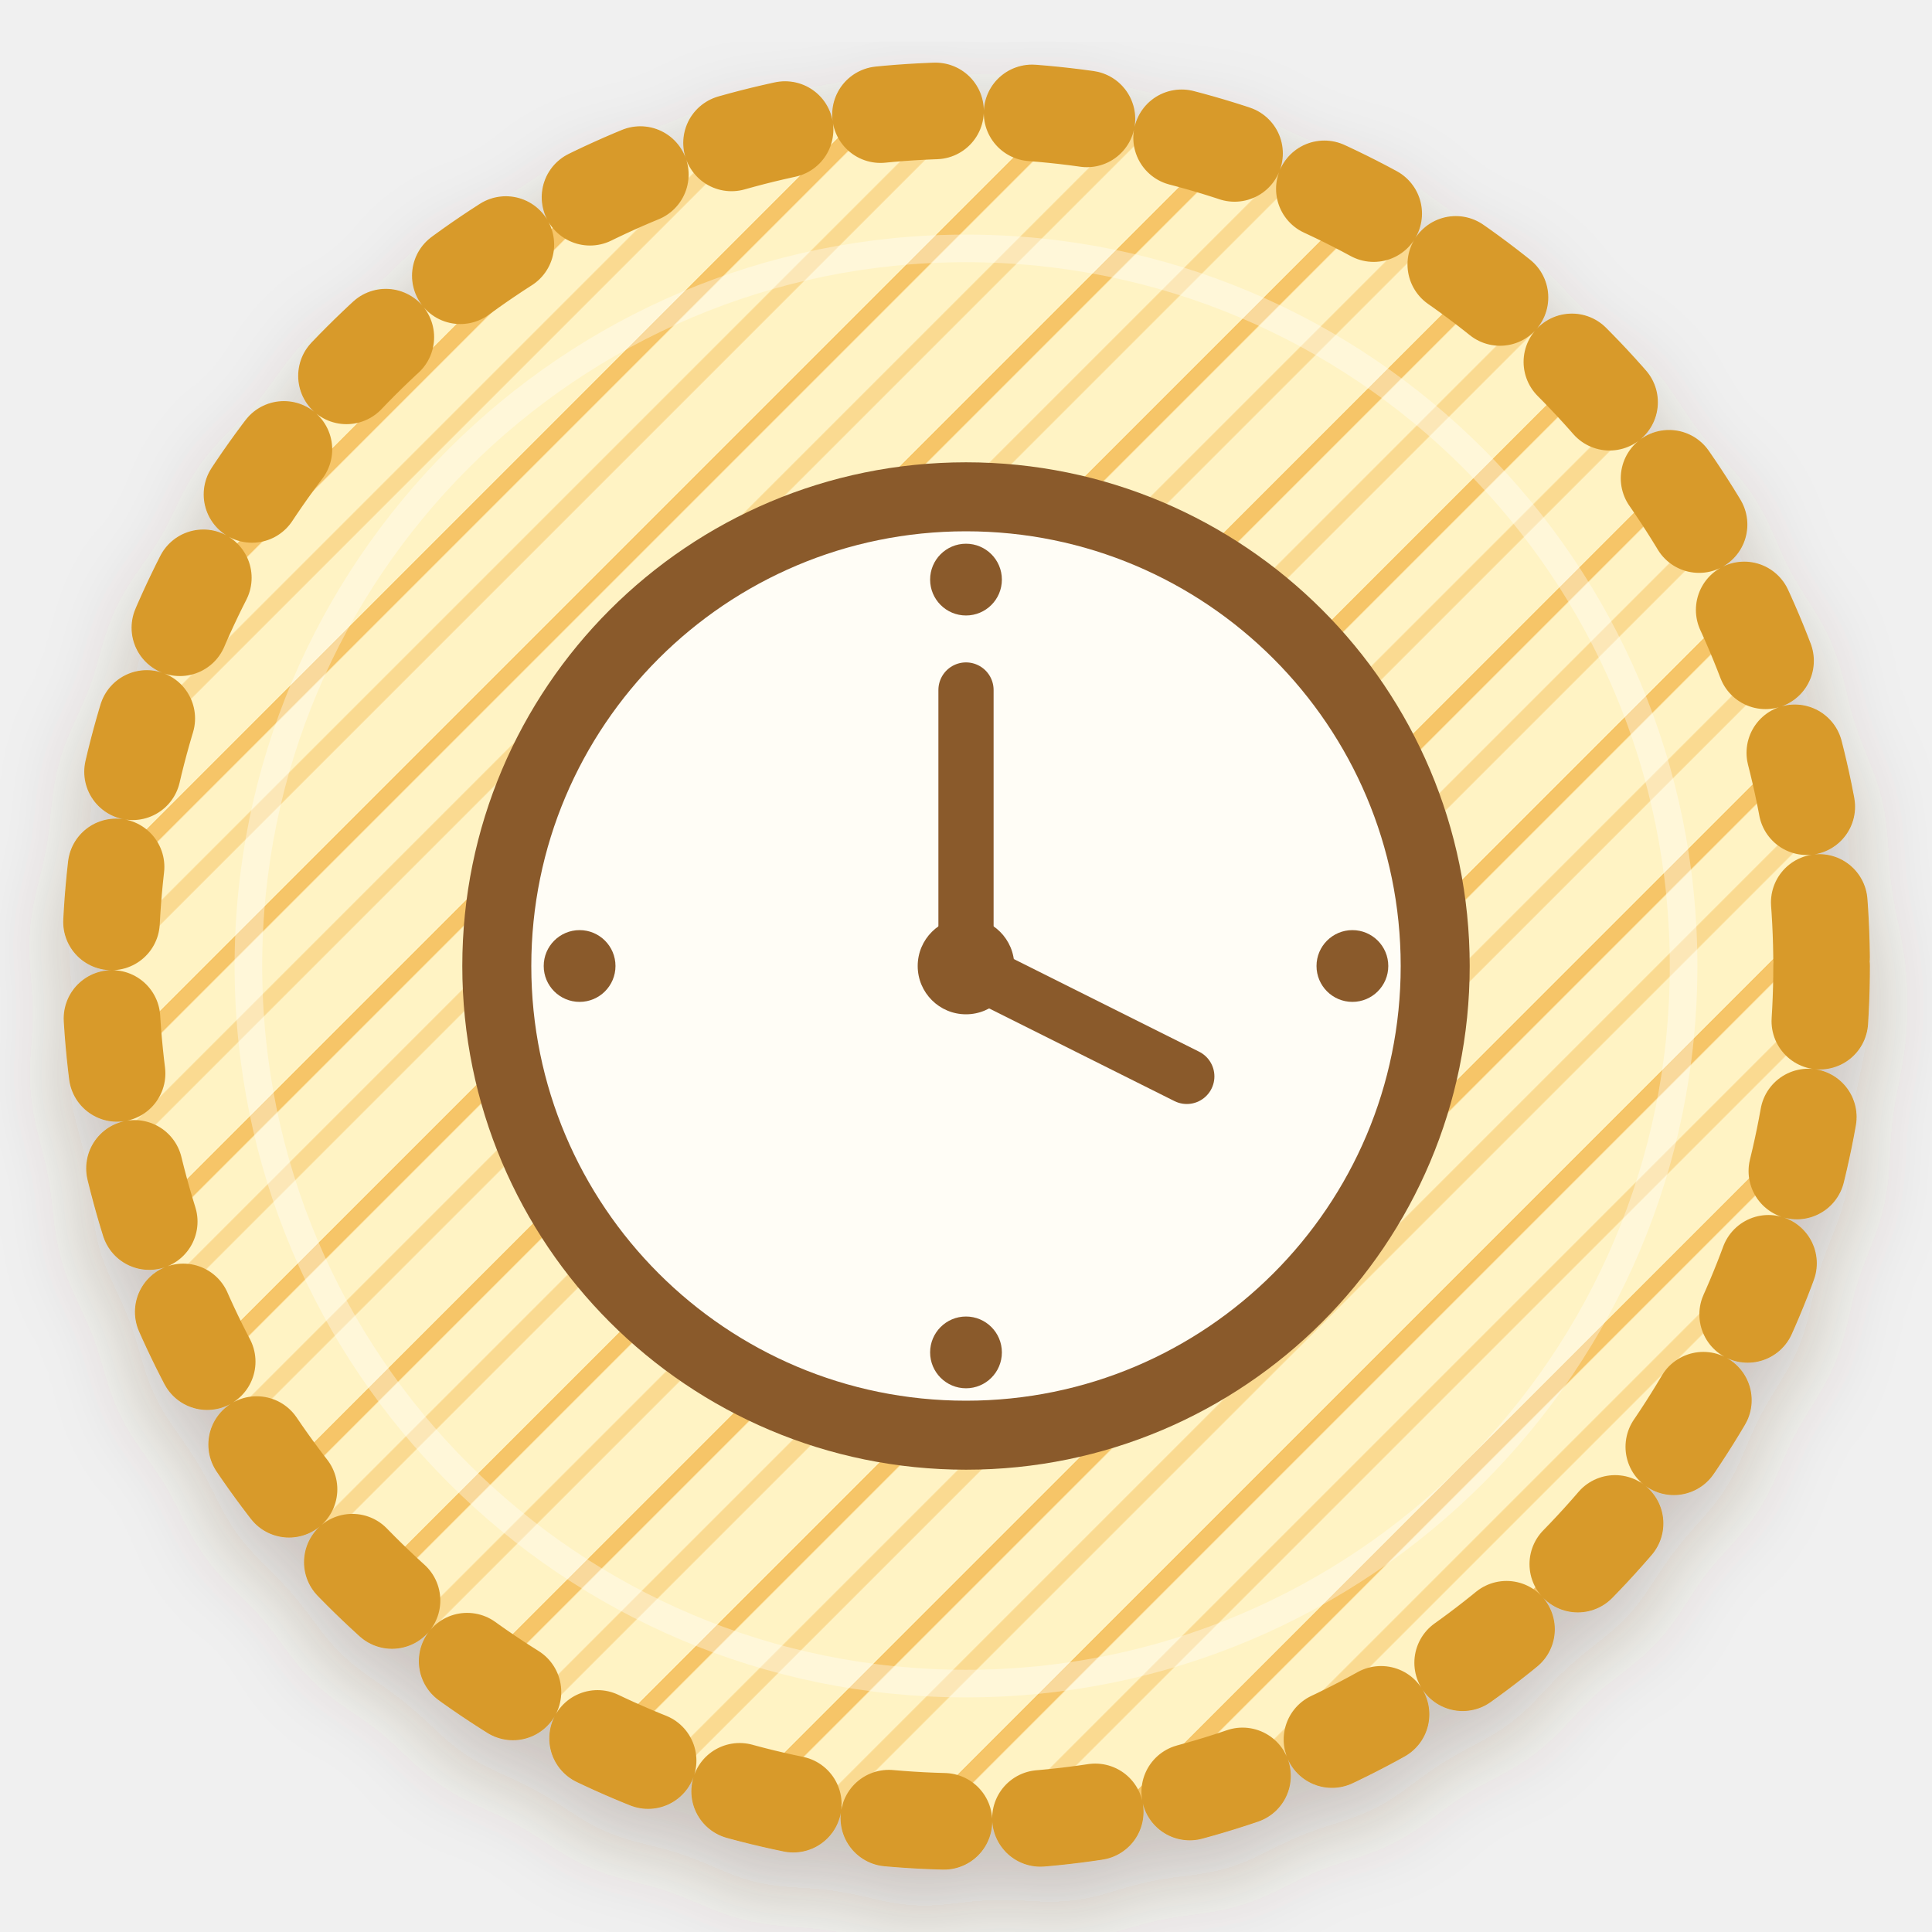
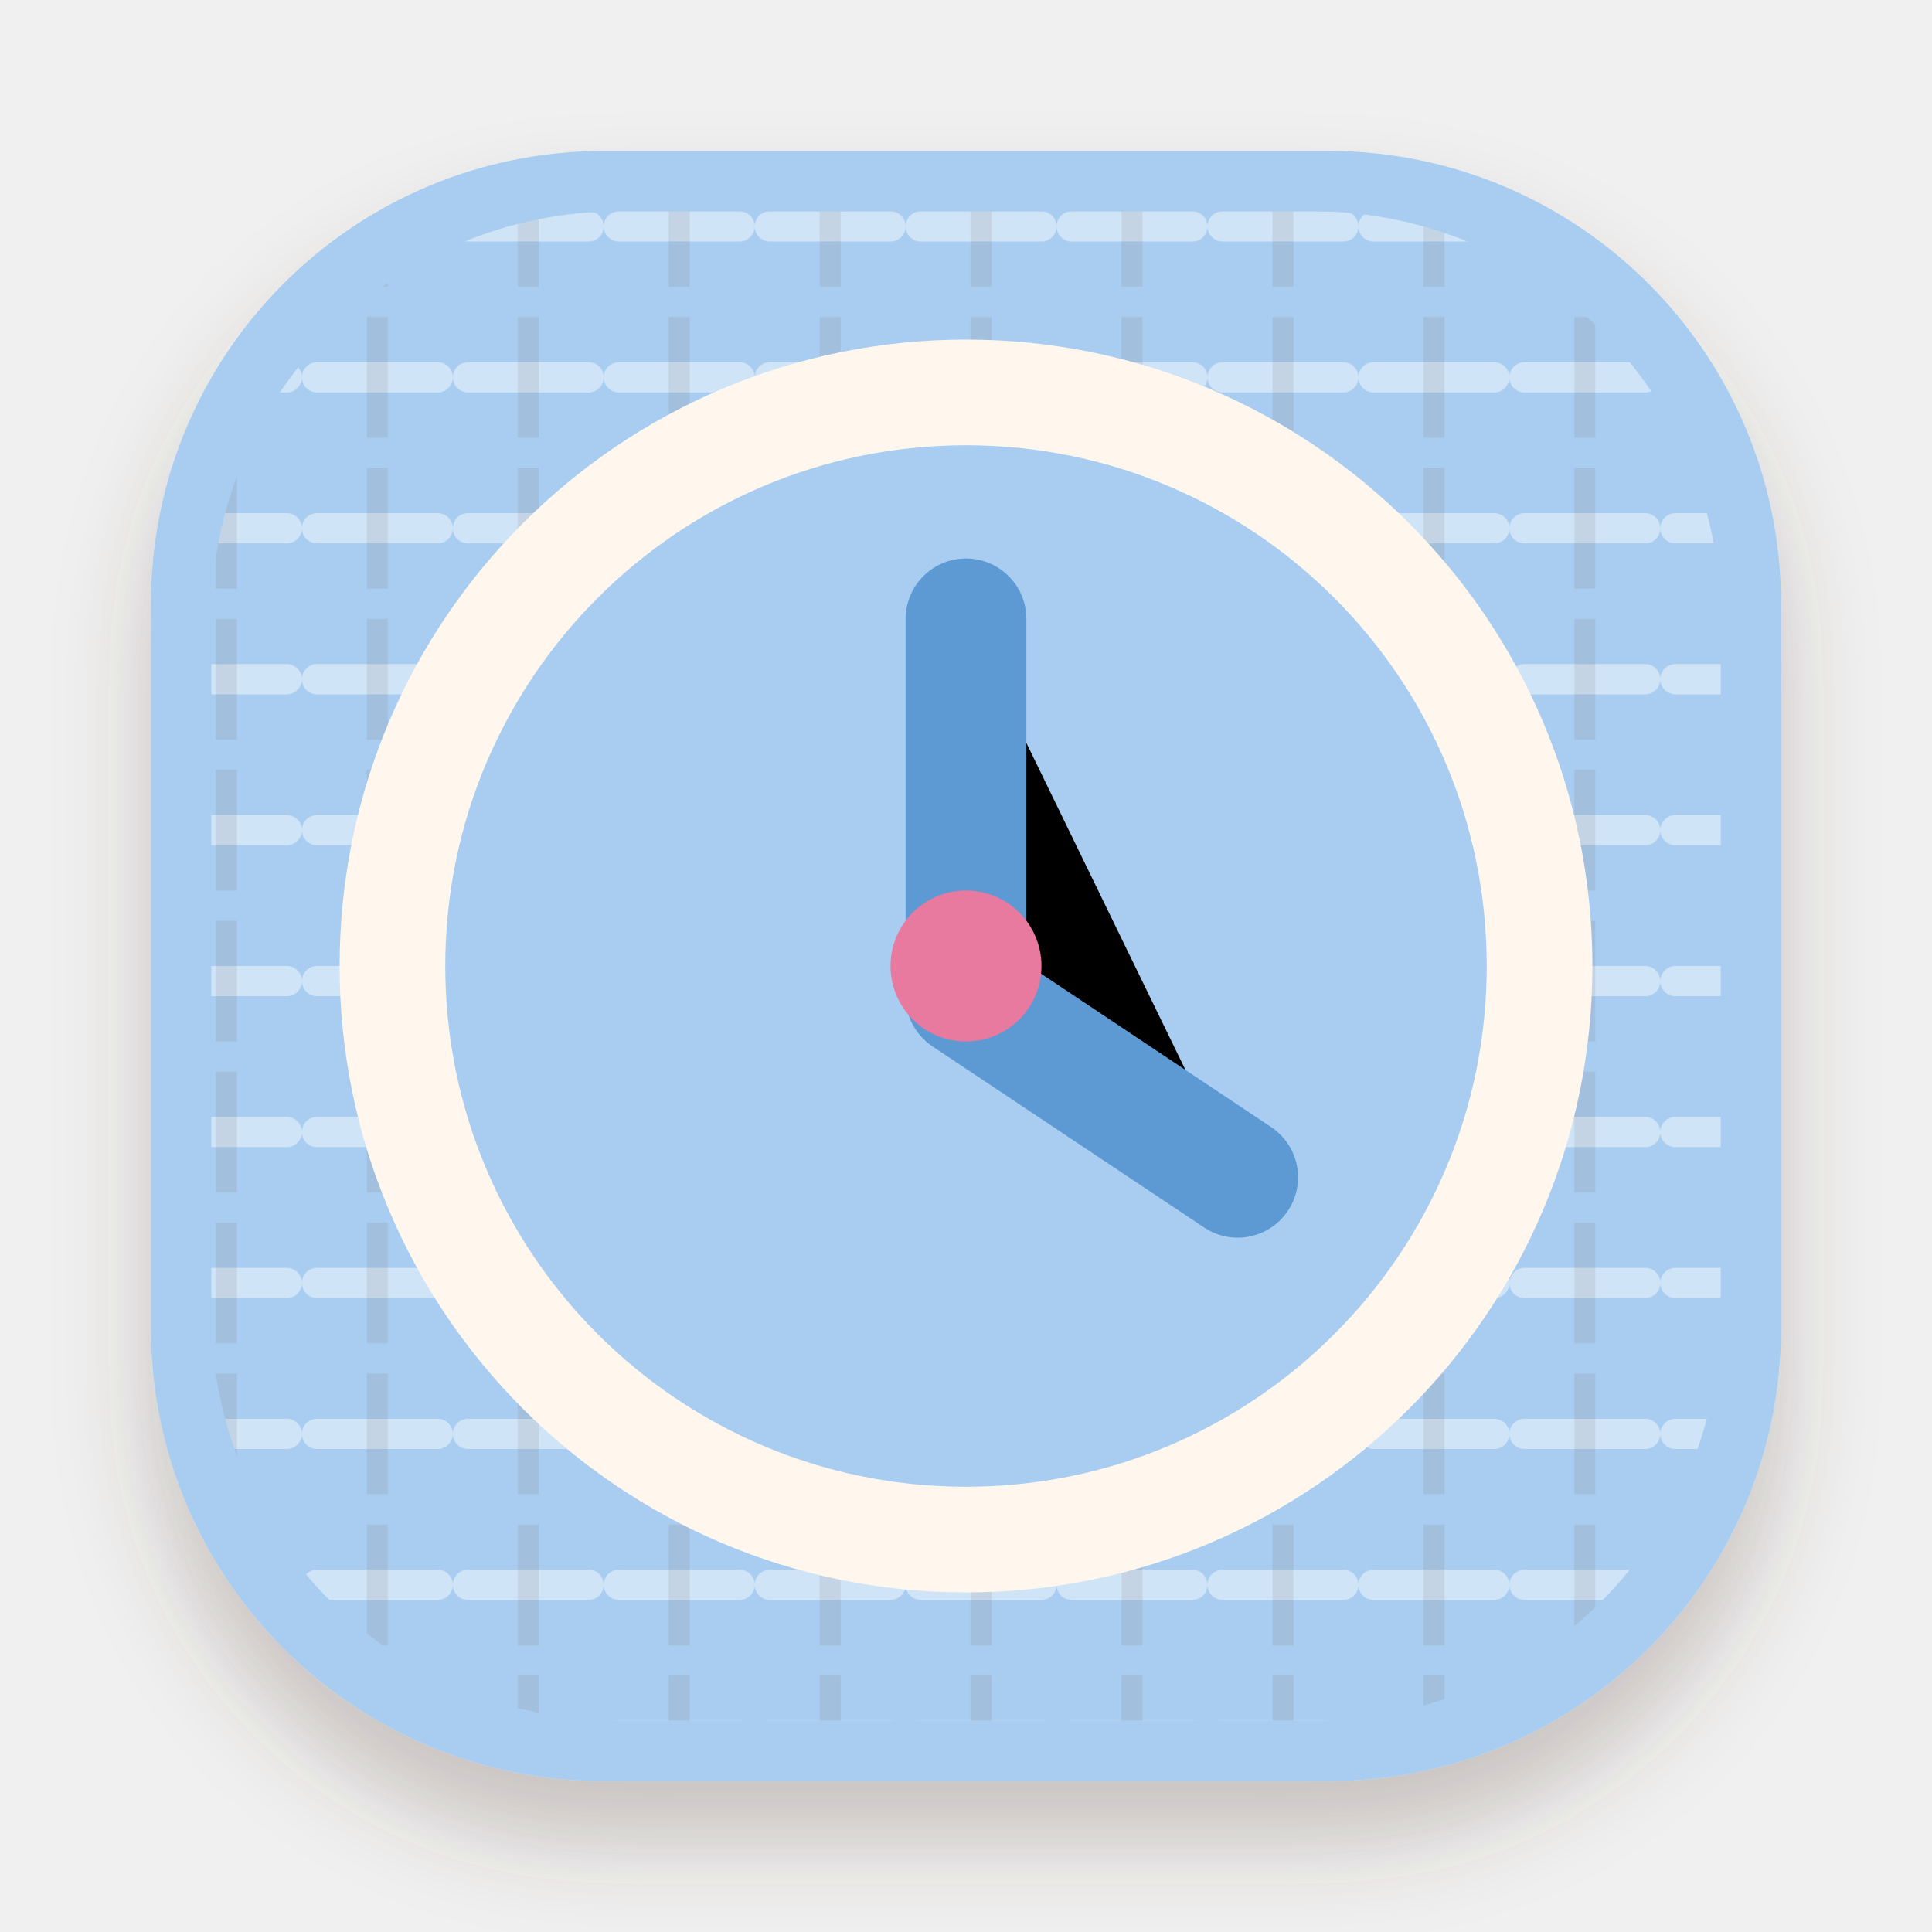
- <svg xmlns="http://www.w3.org/2000/svg" viewBox="0 0 140 140" role="img" aria-hidden="true">
+ <svg xmlns="http://www.w3.org/2000/svg" viewBox="0 0 128 128" role="img">
  <defs>
-     <pattern id="timep" width="10" height="10" patternTransform="rotate(45)" patternUnits="userSpaceOnUse">
-       <rect width="10" height="10" fill="#FFF3C4" />
-       <path d="M0 0 L0 10" stroke="#F6C567" stroke-width="2.4" stroke-linecap="round" />
-       <path d="M5 0 L5 10" stroke="#F6C567" stroke-width="1.2" stroke-linecap="round" opacity="0.55" />
+     <pattern id="stitch" width="10" height="10" patternUnits="userSpaceOnUse">
+       <path d="M1 5h8" stroke="#fff" stroke-opacity=".5" stroke-width="2" stroke-linecap="round" />
+       <path d="M5 1v8" stroke="#6b5548" stroke-opacity=".12" stroke-width="1.4" />
    </pattern>
-     <filter id="soft-timep" x="-20%" y="-20%" width="140%" height="140%">
-       <feDropShadow dx="0" dy="3" stdDeviation="3" flood-color="#5b3a29" flood-opacity="0.25" />
+     <filter id="soft">
+       <feDropShadow dx="0" dy="4" stdDeviation="3" flood-color="#5a4032" flood-opacity=".25" />
    </filter>
  </defs>
-   <g filter="url(#soft-timep)">
-     <circle cx="70" cy="70" r="62" fill="url(#timep)" />
-     <circle cx="70" cy="70" r="62" fill="none" stroke="#D89A2C" stroke-width="7" stroke-dasharray="4 7" stroke-linecap="round" />
-     <circle cx="70" cy="70" r="52" fill="none" stroke="#ffffff" stroke-width="2" opacity="0.35" />
-   </g>
-   <g stroke="#8a5a2b" stroke-width="5">
-     <circle cx="70" cy="70" r="34" fill="#FFFDF6" />
-   </g>
-   <g stroke="#8a5a2b" stroke-width="4" stroke-linecap="round">
-     <line x1="70" y1="70" x2="70" y2="50" />
-     <line x1="70" y1="70" x2="86" y2="78" />
-   </g>
-   <g fill="#8a5a2b">
-     <circle cx="70" cy="70" r="3.5" />
-     <circle cx="70" cy="42" r="2.6" />
-     <circle cx="98" cy="70" r="2.6" />
-     <circle cx="70" cy="98" r="2.6" />
-     <circle cx="42" cy="70" r="2.6" />
+   <g filter="url(#soft)">
+     <rect x="10" y="10" width="108" height="108" rx="30" fill="#A9CDF0" />
+     <rect x="14" y="14" width="100" height="100" rx="27" fill="url(#stitch)" opacity=".9" />
+     <circle cx="64" cy="64" r="38" fill="#A9CDF0" stroke="#fff7ed" stroke-width="7" />
+     <path d="M64 41v25l18 12" stroke="#5D9AD4" stroke-width="8" stroke-linecap="round" stroke-linejoin="round" />
+     <circle cx="64" cy="64" r="5" fill="#E8799F" />
  </g>
</svg>
